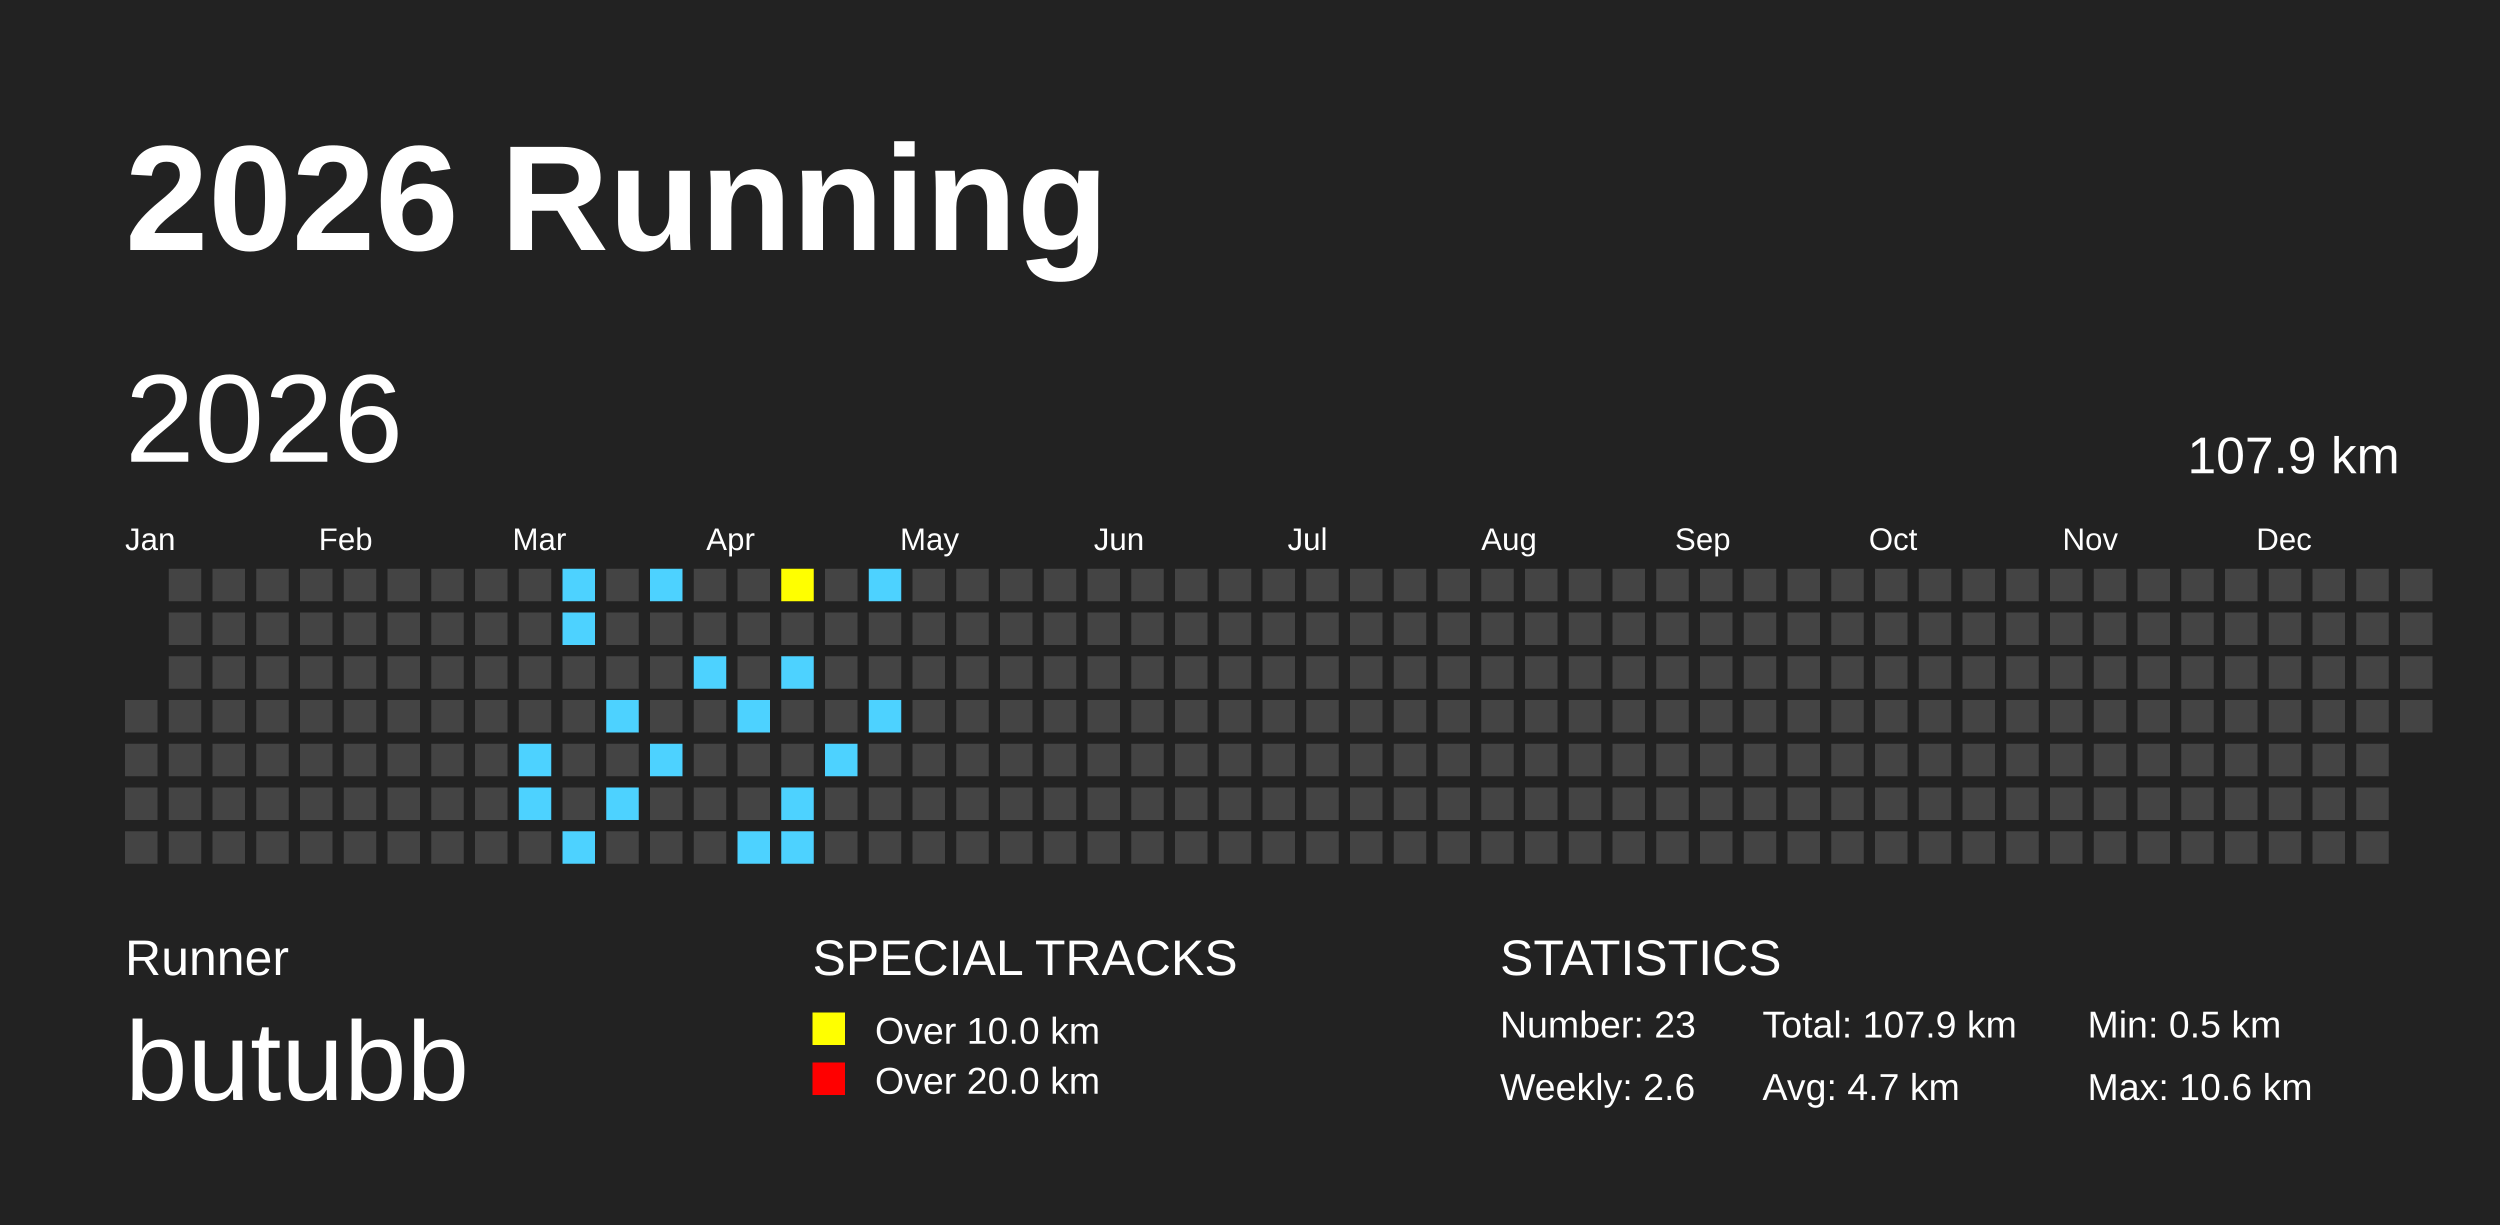
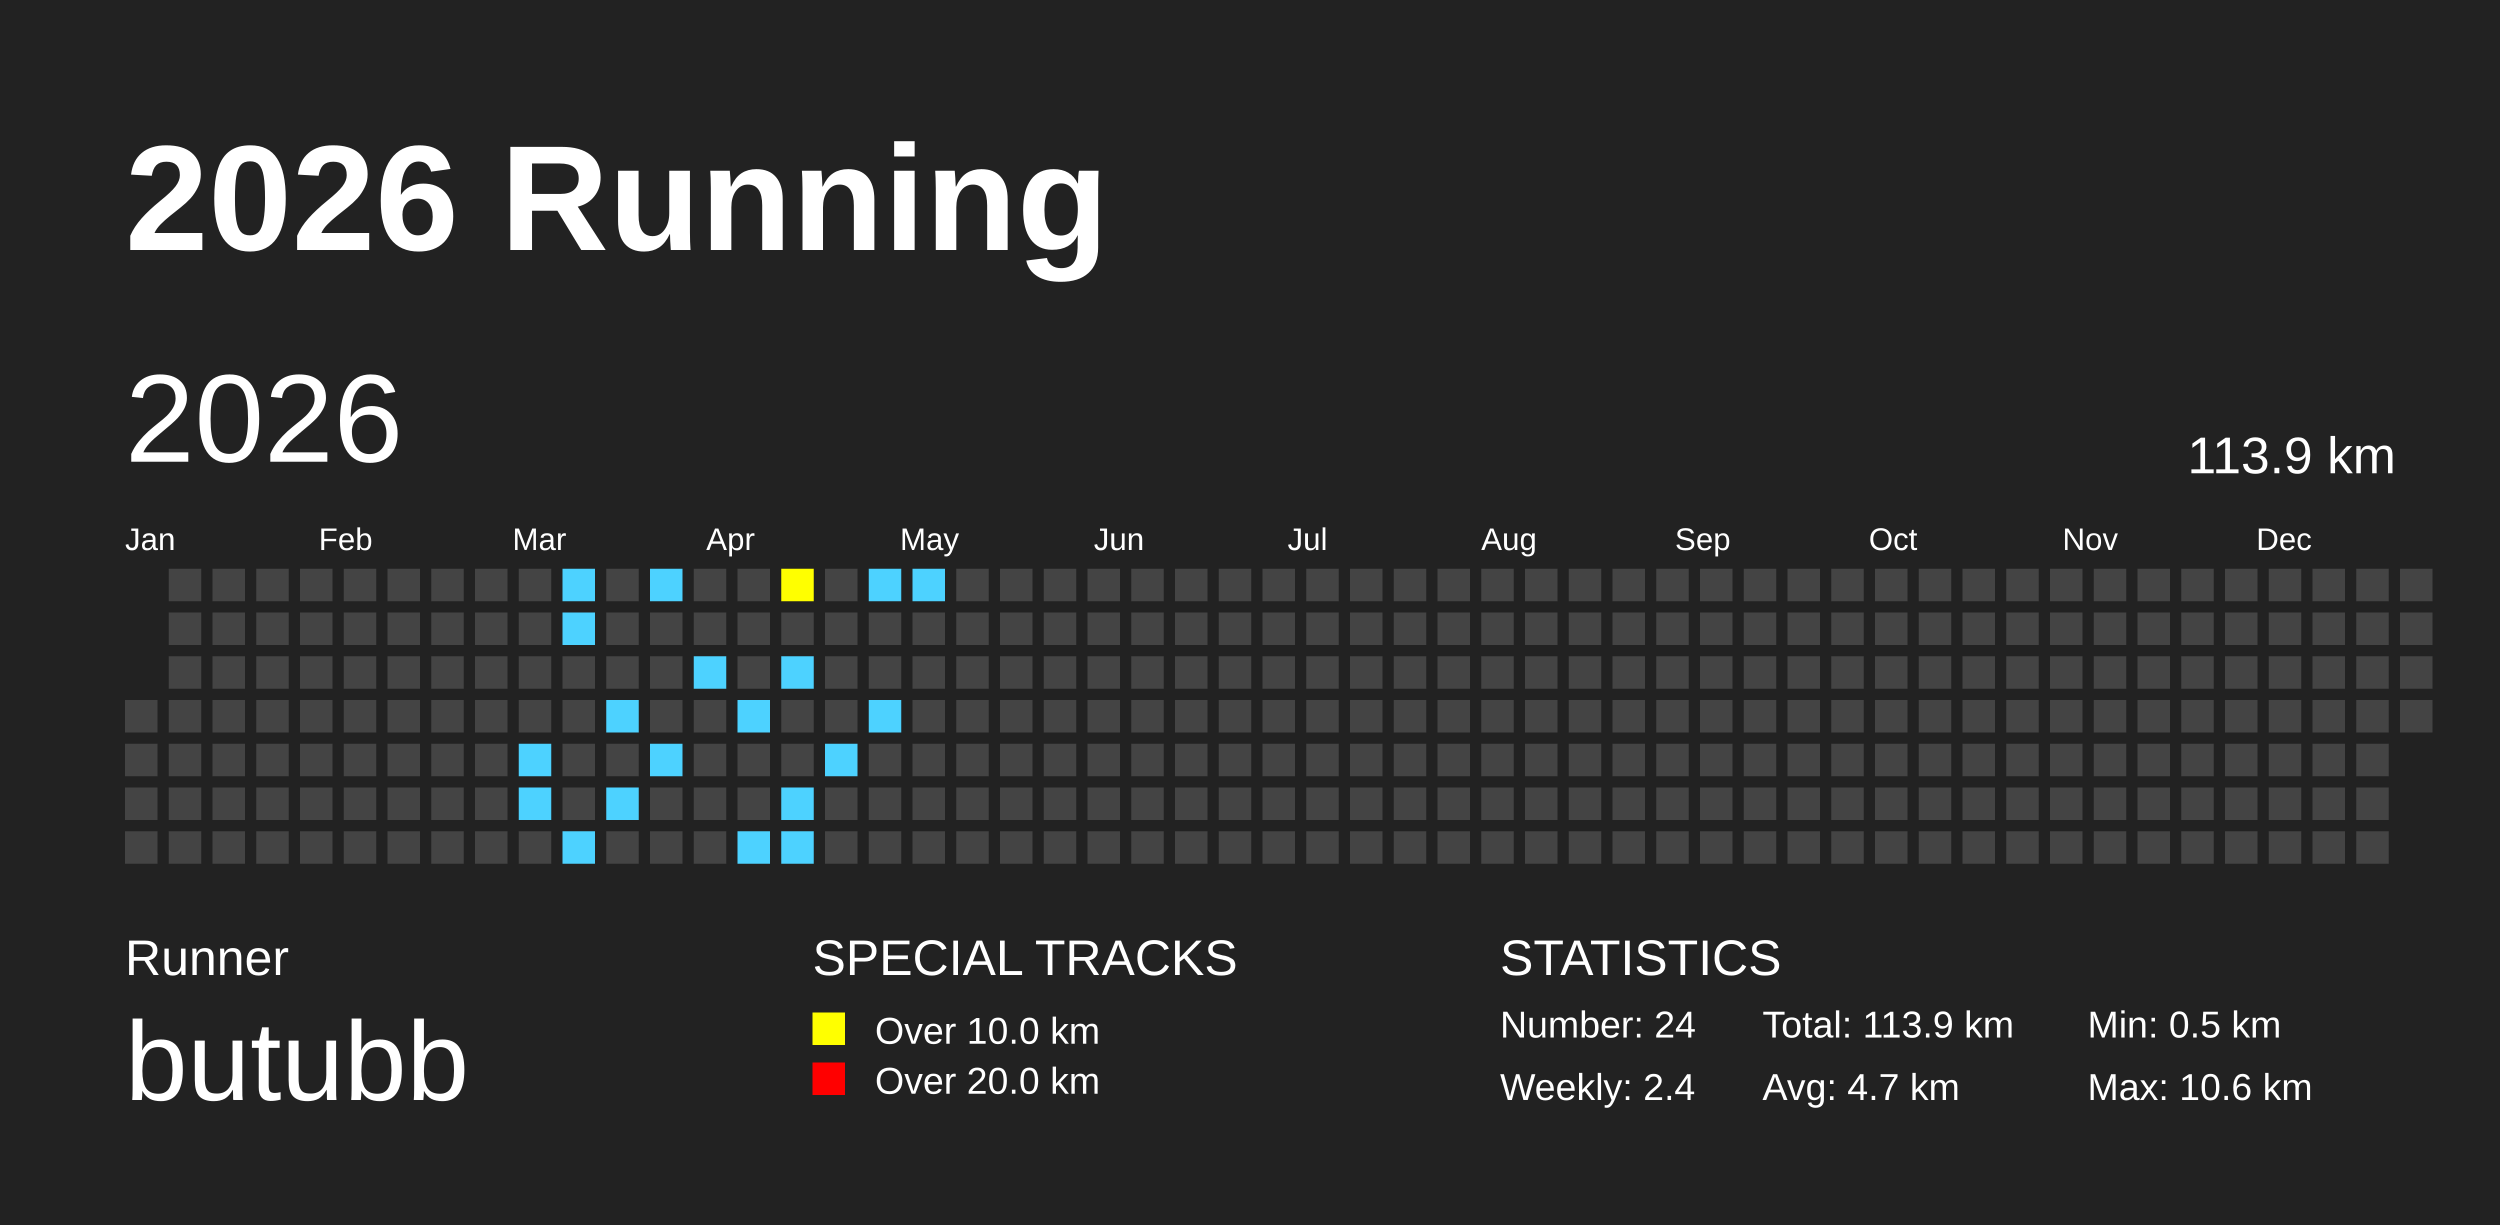
<svg xmlns="http://www.w3.org/2000/svg" baseProfile="full" height="98mm" version="1.1" viewBox="0,0,200,98" width="200mm">
  <defs />
  <rect fill="#222222" height="98" width="200" x="0" y="0" />
  <text fill="#FFFFFF" style="font-size:12px; font-family:Arial; font-weight:bold;" x="10" y="20">2026 Running</text>
  <text fill="#FFFFFF" style="font-size:4px; font-family:Arial" x="10" y="78">Runner</text>
  <text fill="#FFFFFF" style="font-size:9px; font-family:Arial" x="10" y="88">butubb</text>
  <text fill="#FFFFFF" style="font-size:4px; font-family:Arial" x="65" y="78">SPECIAL TRACKS</text>
  <rect fill="yellow" height="2.6" width="2.6" x="65" y="81" />
  <text fill="#FFFFFF" style="font-size:3px; font-family:Arial" x="70" y="83.5">Over 10.0 km</text>
  <rect fill="red" height="2.6" width="2.6" x="65" y="85" />
  <text fill="#FFFFFF" style="font-size:3px; font-family:Arial" x="70" y="87.5">Over 20.0 km</text>
  <text fill="#FFFFFF" style="font-size:4px; font-family:Arial" x="120" y="78">STATISTICS</text>
-   <text fill="#FFFFFF" style="font-size:3px; font-family:Arial" x="120" y="83">Number: 23</text>
-   <text fill="#FFFFFF" style="font-size:3px; font-family:Arial" x="120" y="88">Weekly: 2.6</text>
-   <text fill="#FFFFFF" style="font-size:3px; font-family:Arial" x="141" y="83">Total: 107.9 km</text>
+   <text fill="#FFFFFF" style="font-size:3px; font-family:Arial" x="120" y="83">Number: 24</text>
+   <text fill="#FFFFFF" style="font-size:3px; font-family:Arial" x="120" y="88">Weekly: 2.4</text>
+   <text fill="#FFFFFF" style="font-size:3px; font-family:Arial" x="141" y="83">Total: 113.9 km</text>
  <text fill="#FFFFFF" style="font-size:3px; font-family:Arial" x="141" y="88">Avg: 4.7 km</text>
  <text fill="#FFFFFF" style="font-size:3px; font-family:Arial" x="167" y="83">Min: 0.5 km</text>
  <text fill="#FFFFFF" style="font-size:3px; font-family:Arial" x="167" y="88">Max: 10.6 km</text>
  <text dominant-baseline="hanging" fill="#FFFFFF" style="font-size:10.0px; font-family:Arial;" x="10" y="30">2026</text>
-   <text dominant-baseline="hanging" fill="#FFFFFF" style="font-size:4.125px; font-family:Arial;" x="175" y="35">107.9 km</text>
+   <text dominant-baseline="hanging" fill="#FFFFFF" style="font-size:4.125px; font-family:Arial;" x="175" y="35">113.9 km</text>
  <text fill="#FFFFFF" style="font-size:2.5px; font-family:Arial" x="10.0" y="44">Jan</text>
  <text fill="#FFFFFF" style="font-size:2.5px; font-family:Arial" x="25.5" y="44">Feb</text>
  <text fill="#FFFFFF" style="font-size:2.5px; font-family:Arial" x="41.0" y="44">Mar</text>
  <text fill="#FFFFFF" style="font-size:2.5px; font-family:Arial" x="56.5" y="44">Apr</text>
  <text fill="#FFFFFF" style="font-size:2.5px; font-family:Arial" x="72.0" y="44">May</text>
  <text fill="#FFFFFF" style="font-size:2.5px; font-family:Arial" x="87.5" y="44">Jun</text>
  <text fill="#FFFFFF" style="font-size:2.5px; font-family:Arial" x="103.0" y="44">Jul</text>
  <text fill="#FFFFFF" style="font-size:2.5px; font-family:Arial" x="118.5" y="44">Aug</text>
  <text fill="#FFFFFF" style="font-size:2.5px; font-family:Arial" x="134.0" y="44">Sep</text>
  <text fill="#FFFFFF" style="font-size:2.5px; font-family:Arial" x="149.5" y="44">Oct</text>
  <text fill="#FFFFFF" style="font-size:2.5px; font-family:Arial" x="165.0" y="44">Nov</text>
  <text fill="#FFFFFF" style="font-size:2.5px; font-family:Arial" x="180.5" y="44">Dec</text>
  <rect fill="#444444" height="2.6" width="2.6" x="10.0" y="56.0" />
  <rect fill="#444444" height="2.6" width="2.6" x="10.0" y="59.5" />
  <rect fill="#444444" height="2.6" width="2.6" x="10.0" y="63.0" />
  <rect fill="#444444" height="2.6" width="2.6" x="10.0" y="66.5" />
  <rect fill="#444444" height="2.6" width="2.6" x="13.5" y="45.5" />
  <rect fill="#444444" height="2.6" width="2.6" x="13.5" y="49.0" />
  <rect fill="#444444" height="2.6" width="2.6" x="13.5" y="52.5" />
  <rect fill="#444444" height="2.6" width="2.6" x="13.5" y="56.0" />
  <rect fill="#444444" height="2.6" width="2.6" x="13.5" y="59.5" />
  <rect fill="#444444" height="2.6" width="2.6" x="13.5" y="63.0" />
  <rect fill="#444444" height="2.6" width="2.6" x="13.5" y="66.5" />
  <rect fill="#444444" height="2.6" width="2.6" x="17.0" y="45.5" />
  <rect fill="#444444" height="2.6" width="2.6" x="17.0" y="49.0" />
  <rect fill="#444444" height="2.6" width="2.6" x="17.0" y="52.5" />
  <rect fill="#444444" height="2.6" width="2.6" x="17.0" y="56.0" />
  <rect fill="#444444" height="2.6" width="2.6" x="17.0" y="59.5" />
  <rect fill="#444444" height="2.6" width="2.6" x="17.0" y="63.0" />
  <rect fill="#444444" height="2.6" width="2.6" x="17.0" y="66.5" />
  <rect fill="#444444" height="2.6" width="2.6" x="20.5" y="45.5" />
  <rect fill="#444444" height="2.6" width="2.6" x="20.5" y="49.0" />
  <rect fill="#444444" height="2.6" width="2.6" x="20.5" y="52.5" />
  <rect fill="#444444" height="2.6" width="2.6" x="20.5" y="56.0" />
  <rect fill="#444444" height="2.6" width="2.6" x="20.5" y="59.5" />
  <rect fill="#444444" height="2.6" width="2.6" x="20.5" y="63.0" />
  <rect fill="#444444" height="2.6" width="2.6" x="20.5" y="66.5" />
  <rect fill="#444444" height="2.6" width="2.6" x="24.0" y="45.5" />
  <rect fill="#444444" height="2.6" width="2.6" x="24.0" y="49.0" />
  <rect fill="#444444" height="2.6" width="2.6" x="24.0" y="52.5" />
  <rect fill="#444444" height="2.6" width="2.6" x="24.0" y="56.0" />
  <rect fill="#444444" height="2.6" width="2.6" x="24.0" y="59.5" />
  <rect fill="#444444" height="2.6" width="2.6" x="24.0" y="63.0" />
  <rect fill="#444444" height="2.6" width="2.6" x="24.0" y="66.5" />
  <rect fill="#444444" height="2.6" width="2.6" x="27.5" y="45.5" />
  <rect fill="#444444" height="2.6" width="2.6" x="27.5" y="49.0" />
  <rect fill="#444444" height="2.6" width="2.6" x="27.5" y="52.5" />
  <rect fill="#444444" height="2.6" width="2.6" x="27.5" y="56.0" />
  <rect fill="#444444" height="2.6" width="2.6" x="27.5" y="59.5" />
  <rect fill="#444444" height="2.6" width="2.6" x="27.5" y="63.0" />
  <rect fill="#444444" height="2.6" width="2.6" x="27.5" y="66.5" />
  <rect fill="#444444" height="2.6" width="2.6" x="31.0" y="45.5" />
  <rect fill="#444444" height="2.6" width="2.6" x="31.0" y="49.0" />
  <rect fill="#444444" height="2.6" width="2.6" x="31.0" y="52.5" />
  <rect fill="#444444" height="2.6" width="2.6" x="31.0" y="56.0" />
  <rect fill="#444444" height="2.6" width="2.6" x="31.0" y="59.5" />
  <rect fill="#444444" height="2.6" width="2.6" x="31.0" y="63.0" />
  <rect fill="#444444" height="2.6" width="2.6" x="31.0" y="66.5" />
  <rect fill="#444444" height="2.6" width="2.6" x="34.5" y="45.5" />
  <rect fill="#444444" height="2.6" width="2.6" x="34.5" y="49.0" />
  <rect fill="#444444" height="2.6" width="2.6" x="34.5" y="52.5" />
  <rect fill="#444444" height="2.6" width="2.6" x="34.5" y="56.0" />
  <rect fill="#444444" height="2.6" width="2.6" x="34.5" y="59.5" />
  <rect fill="#444444" height="2.6" width="2.6" x="34.5" y="63.0" />
  <rect fill="#444444" height="2.6" width="2.6" x="34.5" y="66.5" />
  <rect fill="#444444" height="2.6" width="2.6" x="38.0" y="45.5" />
  <rect fill="#444444" height="2.6" width="2.6" x="38.0" y="49.0" />
  <rect fill="#444444" height="2.6" width="2.6" x="38.0" y="52.5" />
  <rect fill="#444444" height="2.6" width="2.6" x="38.0" y="56.0" />
  <rect fill="#444444" height="2.6" width="2.6" x="38.0" y="59.5" />
  <rect fill="#444444" height="2.6" width="2.6" x="38.0" y="63.0" />
  <rect fill="#444444" height="2.6" width="2.6" x="38.0" y="66.5" />
  <rect fill="#444444" height="2.6" width="2.6" x="41.5" y="45.5" />
  <rect fill="#444444" height="2.6" width="2.6" x="41.5" y="49.0" />
  <rect fill="#444444" height="2.6" width="2.6" x="41.5" y="52.5" />
  <rect fill="#444444" height="2.6" width="2.6" x="41.5" y="56.0" />
  <rect fill="#4DD2FF" height="2.6" width="2.6" x="41.5" y="59.5" />
  <rect fill="#4DD2FF" height="2.6" width="2.6" x="41.5" y="63.0" />
  <rect fill="#444444" height="2.6" width="2.6" x="41.5" y="66.5" />
  <rect fill="#4DD2FF" height="2.6" width="2.6" x="45.0" y="45.5" />
  <rect fill="#4DD2FF" height="2.6" width="2.6" x="45.0" y="49.0" />
  <rect fill="#444444" height="2.6" width="2.6" x="45.0" y="52.5" />
  <rect fill="#444444" height="2.6" width="2.6" x="45.0" y="56.0" />
  <rect fill="#444444" height="2.6" width="2.6" x="45.0" y="59.5" />
  <rect fill="#444444" height="2.6" width="2.6" x="45.0" y="63.0" />
  <rect fill="#4DD2FF" height="2.6" width="2.6" x="45.0" y="66.5" />
  <rect fill="#444444" height="2.6" width="2.6" x="48.5" y="45.5" />
  <rect fill="#444444" height="2.6" width="2.6" x="48.5" y="49.0" />
  <rect fill="#444444" height="2.6" width="2.6" x="48.5" y="52.5" />
  <rect fill="#4DD2FF" height="2.6" width="2.6" x="48.5" y="56.0" />
  <rect fill="#444444" height="2.6" width="2.6" x="48.5" y="59.5" />
  <rect fill="#4DD2FF" height="2.6" width="2.6" x="48.5" y="63.0" />
  <rect fill="#444444" height="2.6" width="2.6" x="48.5" y="66.5" />
  <rect fill="#4DD2FF" height="2.6" width="2.6" x="52.0" y="45.5" />
  <rect fill="#444444" height="2.6" width="2.6" x="52.0" y="49.0" />
  <rect fill="#444444" height="2.6" width="2.6" x="52.0" y="52.5" />
  <rect fill="#444444" height="2.6" width="2.6" x="52.0" y="56.0" />
  <rect fill="#4DD2FF" height="2.6" width="2.6" x="52.0" y="59.5" />
  <rect fill="#444444" height="2.6" width="2.6" x="52.0" y="63.0" />
  <rect fill="#444444" height="2.6" width="2.6" x="52.0" y="66.5" />
  <rect fill="#444444" height="2.6" width="2.6" x="55.5" y="45.5" />
  <rect fill="#444444" height="2.6" width="2.6" x="55.5" y="49.0" />
  <rect fill="#4DD2FF" height="2.6" width="2.6" x="55.5" y="52.5" />
  <rect fill="#444444" height="2.6" width="2.6" x="55.5" y="56.0" />
  <rect fill="#444444" height="2.6" width="2.6" x="55.5" y="59.5" />
  <rect fill="#444444" height="2.6" width="2.6" x="55.5" y="63.0" />
  <rect fill="#444444" height="2.6" width="2.6" x="55.5" y="66.5" />
  <rect fill="#444444" height="2.6" width="2.6" x="59.0" y="45.5" />
  <rect fill="#444444" height="2.6" width="2.6" x="59.0" y="49.0" />
  <rect fill="#444444" height="2.6" width="2.6" x="59.0" y="52.5" />
  <rect fill="#4DD2FF" height="2.6" width="2.6" x="59.0" y="56.0" />
  <rect fill="#444444" height="2.6" width="2.6" x="59.0" y="59.5" />
  <rect fill="#444444" height="2.6" width="2.6" x="59.0" y="63.0" />
  <rect fill="#4DD2FF" height="2.6" width="2.6" x="59.0" y="66.5" />
  <rect fill="yellow" height="2.6" width="2.6" x="62.5" y="45.5" />
  <rect fill="#444444" height="2.6" width="2.6" x="62.5" y="49.0" />
  <rect fill="#4DD2FF" height="2.6" width="2.6" x="62.5" y="52.5" />
  <rect fill="#444444" height="2.6" width="2.6" x="62.5" y="56.0" />
  <rect fill="#444444" height="2.6" width="2.6" x="62.5" y="59.5" />
  <rect fill="#4DD2FF" height="2.6" width="2.6" x="62.5" y="63.0" />
  <rect fill="#4DD2FF" height="2.6" width="2.6" x="62.5" y="66.5" />
  <rect fill="#444444" height="2.6" width="2.6" x="66.0" y="45.5" />
  <rect fill="#444444" height="2.6" width="2.6" x="66.0" y="49.0" />
  <rect fill="#444444" height="2.6" width="2.6" x="66.0" y="52.5" />
  <rect fill="#444444" height="2.6" width="2.6" x="66.0" y="56.0" />
  <rect fill="#4DD2FF" height="2.6" width="2.6" x="66.0" y="59.5" />
  <rect fill="#444444" height="2.6" width="2.6" x="66.0" y="63.0" />
  <rect fill="#444444" height="2.6" width="2.6" x="66.0" y="66.5" />
  <rect fill="#4DD2FF" height="2.6" width="2.6" x="69.5" y="45.5" />
  <rect fill="#444444" height="2.6" width="2.6" x="69.5" y="49.0" />
  <rect fill="#444444" height="2.6" width="2.6" x="69.5" y="52.5" />
  <rect fill="#4DD2FF" height="2.6" width="2.6" x="69.5" y="56.0" />
  <rect fill="#444444" height="2.6" width="2.6" x="69.5" y="59.5" />
  <rect fill="#444444" height="2.6" width="2.6" x="69.5" y="63.0" />
  <rect fill="#444444" height="2.6" width="2.6" x="69.5" y="66.5" />
-   <rect fill="#444444" height="2.6" width="2.6" x="73.0" y="45.5" />
+   <rect fill="#4DD2FF" height="2.6" width="2.6" x="73.0" y="45.5" />
  <rect fill="#444444" height="2.6" width="2.6" x="73.0" y="49.0" />
  <rect fill="#444444" height="2.6" width="2.6" x="73.0" y="52.5" />
  <rect fill="#444444" height="2.6" width="2.6" x="73.0" y="56.0" />
  <rect fill="#444444" height="2.6" width="2.6" x="73.0" y="59.5" />
  <rect fill="#444444" height="2.6" width="2.6" x="73.0" y="63.0" />
  <rect fill="#444444" height="2.6" width="2.6" x="73.0" y="66.5" />
  <rect fill="#444444" height="2.6" width="2.6" x="76.5" y="45.5" />
  <rect fill="#444444" height="2.6" width="2.6" x="76.5" y="49.0" />
  <rect fill="#444444" height="2.6" width="2.6" x="76.5" y="52.5" />
  <rect fill="#444444" height="2.6" width="2.6" x="76.5" y="56.0" />
  <rect fill="#444444" height="2.6" width="2.6" x="76.5" y="59.5" />
  <rect fill="#444444" height="2.6" width="2.6" x="76.5" y="63.0" />
  <rect fill="#444444" height="2.6" width="2.6" x="76.5" y="66.5" />
  <rect fill="#444444" height="2.6" width="2.6" x="80.0" y="45.5" />
  <rect fill="#444444" height="2.6" width="2.6" x="80.0" y="49.0" />
  <rect fill="#444444" height="2.6" width="2.6" x="80.0" y="52.5" />
  <rect fill="#444444" height="2.6" width="2.6" x="80.0" y="56.0" />
  <rect fill="#444444" height="2.6" width="2.6" x="80.0" y="59.5" />
  <rect fill="#444444" height="2.6" width="2.6" x="80.0" y="63.0" />
  <rect fill="#444444" height="2.6" width="2.6" x="80.0" y="66.5" />
  <rect fill="#444444" height="2.6" width="2.6" x="83.5" y="45.5" />
  <rect fill="#444444" height="2.6" width="2.6" x="83.5" y="49.0" />
  <rect fill="#444444" height="2.6" width="2.6" x="83.5" y="52.5" />
  <rect fill="#444444" height="2.6" width="2.6" x="83.5" y="56.0" />
  <rect fill="#444444" height="2.6" width="2.6" x="83.5" y="59.5" />
  <rect fill="#444444" height="2.6" width="2.6" x="83.5" y="63.0" />
  <rect fill="#444444" height="2.6" width="2.6" x="83.5" y="66.5" />
  <rect fill="#444444" height="2.6" width="2.6" x="87.0" y="45.5" />
  <rect fill="#444444" height="2.6" width="2.6" x="87.0" y="49.0" />
  <rect fill="#444444" height="2.6" width="2.6" x="87.0" y="52.5" />
  <rect fill="#444444" height="2.6" width="2.6" x="87.0" y="56.0" />
  <rect fill="#444444" height="2.6" width="2.6" x="87.0" y="59.5" />
  <rect fill="#444444" height="2.6" width="2.6" x="87.0" y="63.0" />
  <rect fill="#444444" height="2.6" width="2.6" x="87.0" y="66.5" />
  <rect fill="#444444" height="2.6" width="2.6" x="90.5" y="45.5" />
  <rect fill="#444444" height="2.6" width="2.6" x="90.5" y="49.0" />
  <rect fill="#444444" height="2.6" width="2.6" x="90.5" y="52.5" />
  <rect fill="#444444" height="2.6" width="2.6" x="90.5" y="56.0" />
  <rect fill="#444444" height="2.6" width="2.6" x="90.5" y="59.5" />
  <rect fill="#444444" height="2.6" width="2.6" x="90.5" y="63.0" />
  <rect fill="#444444" height="2.6" width="2.6" x="90.5" y="66.5" />
  <rect fill="#444444" height="2.6" width="2.6" x="94.0" y="45.5" />
  <rect fill="#444444" height="2.6" width="2.6" x="94.0" y="49.0" />
  <rect fill="#444444" height="2.6" width="2.6" x="94.0" y="52.5" />
  <rect fill="#444444" height="2.6" width="2.6" x="94.0" y="56.0" />
  <rect fill="#444444" height="2.6" width="2.6" x="94.0" y="59.5" />
  <rect fill="#444444" height="2.6" width="2.6" x="94.0" y="63.0" />
  <rect fill="#444444" height="2.6" width="2.6" x="94.0" y="66.5" />
  <rect fill="#444444" height="2.6" width="2.6" x="97.5" y="45.5" />
  <rect fill="#444444" height="2.6" width="2.6" x="97.5" y="49.0" />
  <rect fill="#444444" height="2.6" width="2.6" x="97.5" y="52.5" />
  <rect fill="#444444" height="2.6" width="2.6" x="97.5" y="56.0" />
  <rect fill="#444444" height="2.6" width="2.6" x="97.5" y="59.5" />
  <rect fill="#444444" height="2.6" width="2.6" x="97.5" y="63.0" />
  <rect fill="#444444" height="2.6" width="2.6" x="97.5" y="66.5" />
  <rect fill="#444444" height="2.6" width="2.6" x="101.0" y="45.5" />
  <rect fill="#444444" height="2.6" width="2.6" x="101.0" y="49.0" />
  <rect fill="#444444" height="2.6" width="2.6" x="101.0" y="52.5" />
  <rect fill="#444444" height="2.6" width="2.6" x="101.0" y="56.0" />
  <rect fill="#444444" height="2.6" width="2.6" x="101.0" y="59.5" />
  <rect fill="#444444" height="2.6" width="2.6" x="101.0" y="63.0" />
  <rect fill="#444444" height="2.6" width="2.6" x="101.0" y="66.5" />
  <rect fill="#444444" height="2.6" width="2.6" x="104.5" y="45.5" />
  <rect fill="#444444" height="2.6" width="2.6" x="104.5" y="49.0" />
  <rect fill="#444444" height="2.6" width="2.6" x="104.5" y="52.5" />
  <rect fill="#444444" height="2.6" width="2.6" x="104.5" y="56.0" />
  <rect fill="#444444" height="2.6" width="2.6" x="104.5" y="59.5" />
  <rect fill="#444444" height="2.6" width="2.6" x="104.5" y="63.0" />
  <rect fill="#444444" height="2.6" width="2.6" x="104.5" y="66.5" />
  <rect fill="#444444" height="2.6" width="2.6" x="108.0" y="45.5" />
  <rect fill="#444444" height="2.6" width="2.6" x="108.0" y="49.0" />
  <rect fill="#444444" height="2.6" width="2.6" x="108.0" y="52.5" />
  <rect fill="#444444" height="2.6" width="2.6" x="108.0" y="56.0" />
  <rect fill="#444444" height="2.6" width="2.6" x="108.0" y="59.5" />
  <rect fill="#444444" height="2.6" width="2.6" x="108.0" y="63.0" />
  <rect fill="#444444" height="2.6" width="2.6" x="108.0" y="66.5" />
  <rect fill="#444444" height="2.6" width="2.6" x="111.5" y="45.5" />
  <rect fill="#444444" height="2.6" width="2.6" x="111.5" y="49.0" />
  <rect fill="#444444" height="2.6" width="2.6" x="111.5" y="52.5" />
  <rect fill="#444444" height="2.6" width="2.6" x="111.5" y="56.0" />
  <rect fill="#444444" height="2.6" width="2.6" x="111.5" y="59.5" />
  <rect fill="#444444" height="2.6" width="2.6" x="111.5" y="63.0" />
  <rect fill="#444444" height="2.6" width="2.6" x="111.5" y="66.5" />
  <rect fill="#444444" height="2.6" width="2.6" x="115.0" y="45.5" />
  <rect fill="#444444" height="2.6" width="2.6" x="115.0" y="49.0" />
  <rect fill="#444444" height="2.6" width="2.6" x="115.0" y="52.5" />
  <rect fill="#444444" height="2.6" width="2.6" x="115.0" y="56.0" />
  <rect fill="#444444" height="2.6" width="2.6" x="115.0" y="59.5" />
  <rect fill="#444444" height="2.6" width="2.6" x="115.0" y="63.0" />
  <rect fill="#444444" height="2.6" width="2.6" x="115.0" y="66.5" />
  <rect fill="#444444" height="2.6" width="2.6" x="118.5" y="45.5" />
  <rect fill="#444444" height="2.6" width="2.6" x="118.5" y="49.0" />
  <rect fill="#444444" height="2.6" width="2.6" x="118.5" y="52.5" />
  <rect fill="#444444" height="2.6" width="2.6" x="118.5" y="56.0" />
  <rect fill="#444444" height="2.6" width="2.6" x="118.5" y="59.5" />
  <rect fill="#444444" height="2.6" width="2.6" x="118.5" y="63.0" />
  <rect fill="#444444" height="2.6" width="2.6" x="118.5" y="66.5" />
  <rect fill="#444444" height="2.6" width="2.6" x="122.0" y="45.5" />
  <rect fill="#444444" height="2.6" width="2.6" x="122.0" y="49.0" />
  <rect fill="#444444" height="2.6" width="2.6" x="122.0" y="52.5" />
  <rect fill="#444444" height="2.6" width="2.6" x="122.0" y="56.0" />
  <rect fill="#444444" height="2.6" width="2.6" x="122.0" y="59.5" />
  <rect fill="#444444" height="2.6" width="2.6" x="122.0" y="63.0" />
  <rect fill="#444444" height="2.6" width="2.6" x="122.0" y="66.5" />
  <rect fill="#444444" height="2.6" width="2.6" x="125.5" y="45.5" />
  <rect fill="#444444" height="2.6" width="2.6" x="125.5" y="49.0" />
  <rect fill="#444444" height="2.6" width="2.6" x="125.5" y="52.5" />
  <rect fill="#444444" height="2.6" width="2.6" x="125.5" y="56.0" />
  <rect fill="#444444" height="2.6" width="2.6" x="125.5" y="59.5" />
  <rect fill="#444444" height="2.6" width="2.6" x="125.5" y="63.0" />
  <rect fill="#444444" height="2.6" width="2.6" x="125.5" y="66.5" />
  <rect fill="#444444" height="2.6" width="2.6" x="129.0" y="45.5" />
  <rect fill="#444444" height="2.6" width="2.6" x="129.0" y="49.0" />
  <rect fill="#444444" height="2.6" width="2.6" x="129.0" y="52.5" />
  <rect fill="#444444" height="2.6" width="2.6" x="129.0" y="56.0" />
  <rect fill="#444444" height="2.6" width="2.6" x="129.0" y="59.5" />
  <rect fill="#444444" height="2.6" width="2.6" x="129.0" y="63.0" />
  <rect fill="#444444" height="2.6" width="2.6" x="129.0" y="66.5" />
  <rect fill="#444444" height="2.6" width="2.6" x="132.5" y="45.5" />
  <rect fill="#444444" height="2.6" width="2.6" x="132.5" y="49.0" />
  <rect fill="#444444" height="2.6" width="2.6" x="132.5" y="52.5" />
  <rect fill="#444444" height="2.6" width="2.6" x="132.5" y="56.0" />
  <rect fill="#444444" height="2.6" width="2.6" x="132.5" y="59.5" />
  <rect fill="#444444" height="2.6" width="2.6" x="132.5" y="63.0" />
  <rect fill="#444444" height="2.6" width="2.6" x="132.5" y="66.5" />
  <rect fill="#444444" height="2.6" width="2.6" x="136.0" y="45.5" />
  <rect fill="#444444" height="2.6" width="2.6" x="136.0" y="49.0" />
  <rect fill="#444444" height="2.6" width="2.6" x="136.0" y="52.5" />
  <rect fill="#444444" height="2.6" width="2.6" x="136.0" y="56.0" />
  <rect fill="#444444" height="2.6" width="2.6" x="136.0" y="59.5" />
  <rect fill="#444444" height="2.6" width="2.6" x="136.0" y="63.0" />
  <rect fill="#444444" height="2.6" width="2.6" x="136.0" y="66.5" />
  <rect fill="#444444" height="2.6" width="2.6" x="139.5" y="45.5" />
  <rect fill="#444444" height="2.6" width="2.6" x="139.5" y="49.0" />
  <rect fill="#444444" height="2.6" width="2.6" x="139.5" y="52.5" />
  <rect fill="#444444" height="2.6" width="2.6" x="139.5" y="56.0" />
  <rect fill="#444444" height="2.6" width="2.6" x="139.5" y="59.5" />
  <rect fill="#444444" height="2.6" width="2.6" x="139.5" y="63.0" />
  <rect fill="#444444" height="2.6" width="2.6" x="139.5" y="66.5" />
  <rect fill="#444444" height="2.6" width="2.6" x="143.0" y="45.5" />
  <rect fill="#444444" height="2.6" width="2.6" x="143.0" y="49.0" />
  <rect fill="#444444" height="2.6" width="2.6" x="143.0" y="52.5" />
  <rect fill="#444444" height="2.6" width="2.6" x="143.0" y="56.0" />
  <rect fill="#444444" height="2.6" width="2.6" x="143.0" y="59.5" />
  <rect fill="#444444" height="2.6" width="2.6" x="143.0" y="63.0" />
  <rect fill="#444444" height="2.6" width="2.6" x="143.0" y="66.5" />
  <rect fill="#444444" height="2.6" width="2.6" x="146.5" y="45.5" />
  <rect fill="#444444" height="2.6" width="2.6" x="146.5" y="49.0" />
  <rect fill="#444444" height="2.6" width="2.6" x="146.5" y="52.5" />
  <rect fill="#444444" height="2.6" width="2.6" x="146.5" y="56.0" />
  <rect fill="#444444" height="2.6" width="2.6" x="146.5" y="59.5" />
  <rect fill="#444444" height="2.6" width="2.6" x="146.5" y="63.0" />
  <rect fill="#444444" height="2.6" width="2.6" x="146.5" y="66.5" />
  <rect fill="#444444" height="2.6" width="2.6" x="150.0" y="45.5" />
  <rect fill="#444444" height="2.6" width="2.6" x="150.0" y="49.0" />
  <rect fill="#444444" height="2.6" width="2.6" x="150.0" y="52.5" />
  <rect fill="#444444" height="2.6" width="2.6" x="150.0" y="56.0" />
  <rect fill="#444444" height="2.6" width="2.6" x="150.0" y="59.5" />
  <rect fill="#444444" height="2.6" width="2.6" x="150.0" y="63.0" />
  <rect fill="#444444" height="2.6" width="2.6" x="150.0" y="66.5" />
  <rect fill="#444444" height="2.6" width="2.6" x="153.5" y="45.5" />
  <rect fill="#444444" height="2.6" width="2.6" x="153.5" y="49.0" />
  <rect fill="#444444" height="2.6" width="2.6" x="153.5" y="52.5" />
  <rect fill="#444444" height="2.6" width="2.6" x="153.5" y="56.0" />
  <rect fill="#444444" height="2.6" width="2.6" x="153.5" y="59.5" />
  <rect fill="#444444" height="2.6" width="2.6" x="153.5" y="63.0" />
  <rect fill="#444444" height="2.6" width="2.6" x="153.5" y="66.5" />
  <rect fill="#444444" height="2.6" width="2.6" x="157.0" y="45.5" />
  <rect fill="#444444" height="2.6" width="2.6" x="157.0" y="49.0" />
  <rect fill="#444444" height="2.6" width="2.6" x="157.0" y="52.5" />
  <rect fill="#444444" height="2.6" width="2.6" x="157.0" y="56.0" />
  <rect fill="#444444" height="2.6" width="2.6" x="157.0" y="59.5" />
  <rect fill="#444444" height="2.6" width="2.6" x="157.0" y="63.0" />
  <rect fill="#444444" height="2.6" width="2.6" x="157.0" y="66.5" />
  <rect fill="#444444" height="2.6" width="2.6" x="160.5" y="45.5" />
  <rect fill="#444444" height="2.6" width="2.6" x="160.5" y="49.0" />
  <rect fill="#444444" height="2.6" width="2.6" x="160.5" y="52.5" />
  <rect fill="#444444" height="2.6" width="2.6" x="160.5" y="56.0" />
  <rect fill="#444444" height="2.6" width="2.6" x="160.5" y="59.5" />
  <rect fill="#444444" height="2.6" width="2.6" x="160.5" y="63.0" />
  <rect fill="#444444" height="2.6" width="2.6" x="160.5" y="66.5" />
  <rect fill="#444444" height="2.6" width="2.6" x="164.0" y="45.5" />
  <rect fill="#444444" height="2.6" width="2.6" x="164.0" y="49.0" />
  <rect fill="#444444" height="2.6" width="2.6" x="164.0" y="52.5" />
  <rect fill="#444444" height="2.6" width="2.6" x="164.0" y="56.0" />
  <rect fill="#444444" height="2.6" width="2.6" x="164.0" y="59.5" />
  <rect fill="#444444" height="2.6" width="2.6" x="164.0" y="63.0" />
  <rect fill="#444444" height="2.6" width="2.6" x="164.0" y="66.5" />
  <rect fill="#444444" height="2.6" width="2.6" x="167.5" y="45.5" />
  <rect fill="#444444" height="2.6" width="2.6" x="167.5" y="49.0" />
  <rect fill="#444444" height="2.6" width="2.6" x="167.5" y="52.5" />
  <rect fill="#444444" height="2.6" width="2.6" x="167.5" y="56.0" />
  <rect fill="#444444" height="2.6" width="2.6" x="167.5" y="59.5" />
  <rect fill="#444444" height="2.6" width="2.6" x="167.5" y="63.0" />
  <rect fill="#444444" height="2.6" width="2.6" x="167.5" y="66.5" />
  <rect fill="#444444" height="2.6" width="2.6" x="171.0" y="45.5" />
  <rect fill="#444444" height="2.6" width="2.6" x="171.0" y="49.0" />
  <rect fill="#444444" height="2.6" width="2.6" x="171.0" y="52.5" />
  <rect fill="#444444" height="2.6" width="2.6" x="171.0" y="56.0" />
  <rect fill="#444444" height="2.6" width="2.6" x="171.0" y="59.5" />
  <rect fill="#444444" height="2.6" width="2.6" x="171.0" y="63.0" />
  <rect fill="#444444" height="2.6" width="2.6" x="171.0" y="66.5" />
  <rect fill="#444444" height="2.6" width="2.6" x="174.5" y="45.5" />
  <rect fill="#444444" height="2.6" width="2.6" x="174.5" y="49.0" />
  <rect fill="#444444" height="2.6" width="2.6" x="174.5" y="52.5" />
  <rect fill="#444444" height="2.6" width="2.6" x="174.5" y="56.0" />
  <rect fill="#444444" height="2.6" width="2.6" x="174.5" y="59.5" />
  <rect fill="#444444" height="2.6" width="2.6" x="174.5" y="63.0" />
  <rect fill="#444444" height="2.6" width="2.6" x="174.5" y="66.5" />
  <rect fill="#444444" height="2.6" width="2.6" x="178.0" y="45.5" />
  <rect fill="#444444" height="2.6" width="2.6" x="178.0" y="49.0" />
  <rect fill="#444444" height="2.6" width="2.6" x="178.0" y="52.5" />
  <rect fill="#444444" height="2.6" width="2.6" x="178.0" y="56.0" />
  <rect fill="#444444" height="2.6" width="2.6" x="178.0" y="59.5" />
  <rect fill="#444444" height="2.6" width="2.6" x="178.0" y="63.0" />
  <rect fill="#444444" height="2.6" width="2.6" x="178.0" y="66.5" />
  <rect fill="#444444" height="2.6" width="2.6" x="181.5" y="45.5" />
  <rect fill="#444444" height="2.6" width="2.6" x="181.5" y="49.0" />
  <rect fill="#444444" height="2.6" width="2.6" x="181.5" y="52.5" />
  <rect fill="#444444" height="2.6" width="2.6" x="181.5" y="56.0" />
  <rect fill="#444444" height="2.6" width="2.6" x="181.5" y="59.5" />
  <rect fill="#444444" height="2.6" width="2.6" x="181.5" y="63.0" />
  <rect fill="#444444" height="2.6" width="2.6" x="181.5" y="66.5" />
  <rect fill="#444444" height="2.6" width="2.6" x="185.0" y="45.5" />
  <rect fill="#444444" height="2.6" width="2.6" x="185.0" y="49.0" />
  <rect fill="#444444" height="2.6" width="2.6" x="185.0" y="52.5" />
  <rect fill="#444444" height="2.6" width="2.6" x="185.0" y="56.0" />
  <rect fill="#444444" height="2.6" width="2.6" x="185.0" y="59.5" />
  <rect fill="#444444" height="2.6" width="2.6" x="185.0" y="63.0" />
  <rect fill="#444444" height="2.6" width="2.6" x="185.0" y="66.5" />
  <rect fill="#444444" height="2.6" width="2.6" x="188.5" y="45.5" />
  <rect fill="#444444" height="2.6" width="2.6" x="188.5" y="49.0" />
  <rect fill="#444444" height="2.6" width="2.6" x="188.5" y="52.5" />
  <rect fill="#444444" height="2.6" width="2.6" x="188.5" y="56.0" />
  <rect fill="#444444" height="2.6" width="2.6" x="188.5" y="59.5" />
  <rect fill="#444444" height="2.6" width="2.6" x="188.5" y="63.0" />
  <rect fill="#444444" height="2.6" width="2.6" x="188.5" y="66.5" />
  <rect fill="#444444" height="2.6" width="2.6" x="192.0" y="45.5" />
  <rect fill="#444444" height="2.6" width="2.6" x="192.0" y="49.0" />
  <rect fill="#444444" height="2.6" width="2.6" x="192.0" y="52.5" />
  <rect fill="#444444" height="2.6" width="2.6" x="192.0" y="56.0" />
</svg>
